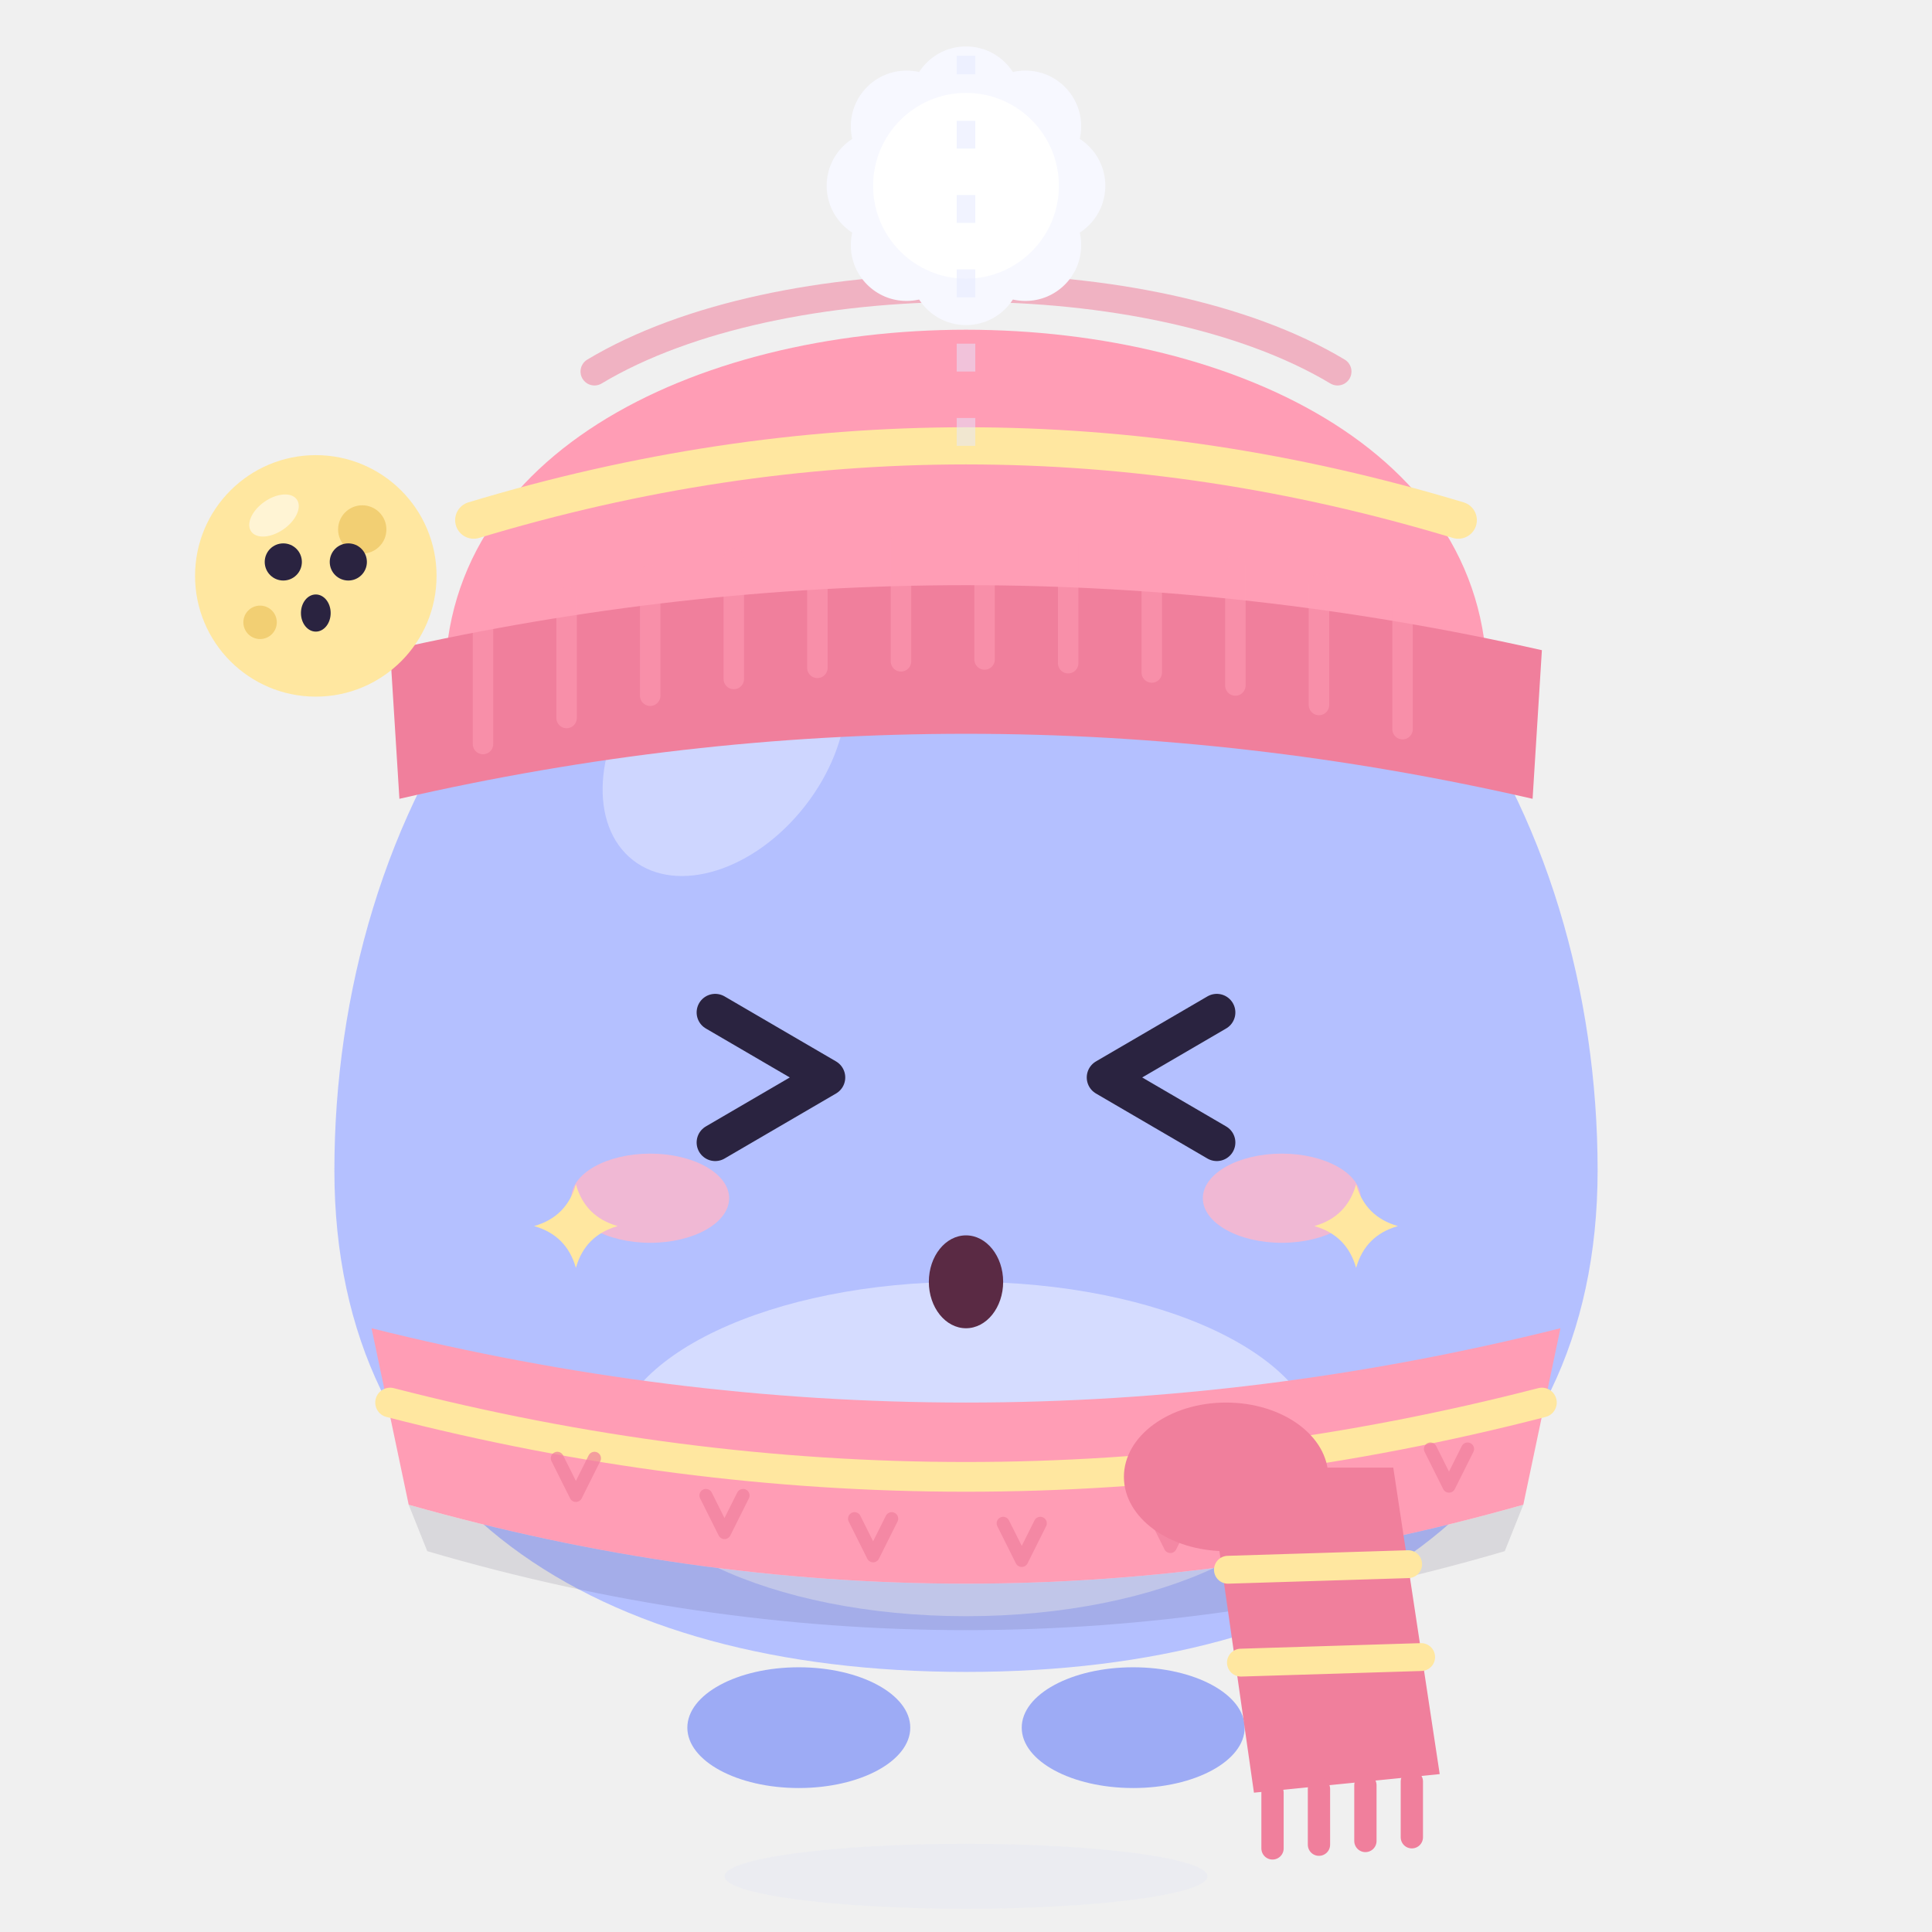
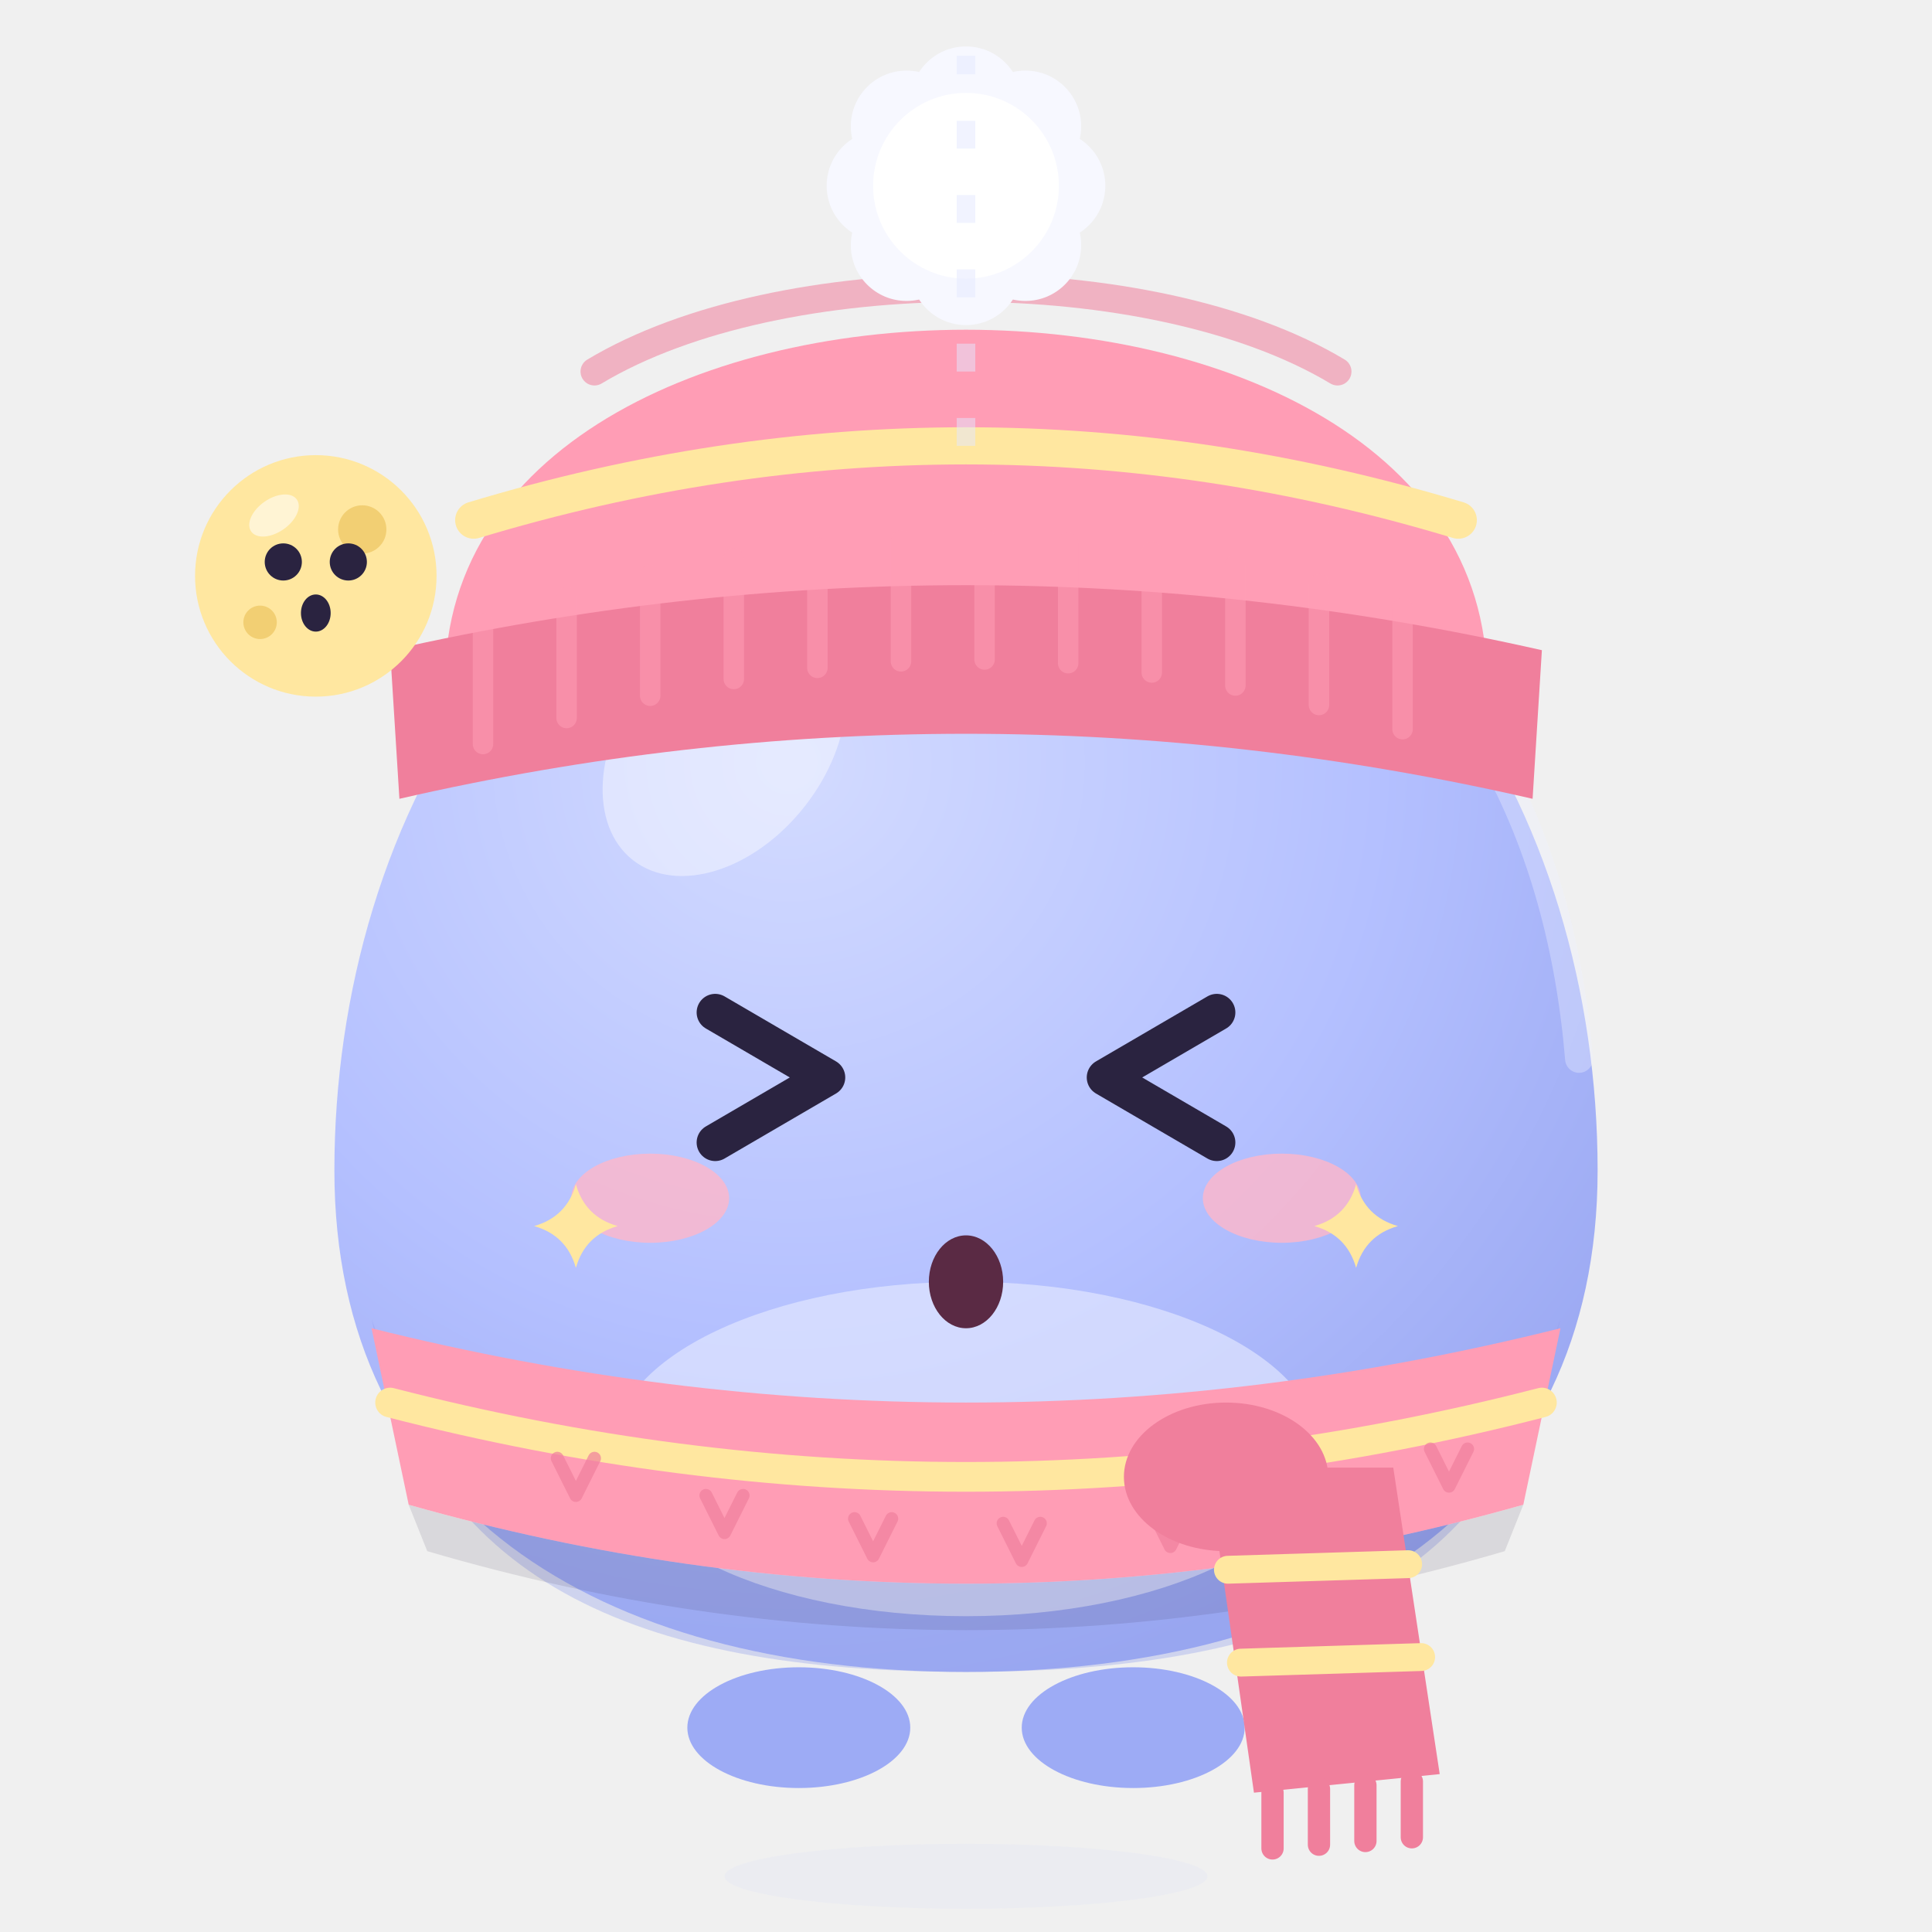
<svg xmlns="http://www.w3.org/2000/svg" width="416" height="416" viewBox="-4 24 208 208" role="img" aria-label="NIMI — grabbed" style="overflow: visible">
  <defs>
-     <radialGradient id="mg36">
+     <radialGradient id="mg35">
      <stop offset="0" stop-color="#FFE7A0" stop-opacity=".55" />
      <stop offset="1" stop-color="#FFE7A0" stop-opacity="0" />
+     </radialGradient>
+     <radialGradient id="mg35b" cx=".36" cy=".26" r=".85">
+       <stop offset="0" stop-color="#D3DBFF" />
+       <stop offset=".55" stop-color="#B4C0FF" />
+       <stop offset="1" stop-color="#97A5F0" />
    </radialGradient>
  </defs>
  <g transform="translate(100 226)">
    <g>
      <ellipse cx="0" cy="0" rx="26" ry="3.5" fill="#B4C0FF" opacity="0.08" />
    </g>
  </g>
  <g>
    <g />
    <g>
      <g>
        <ellipse cx="82" cy="210" rx="12" ry="6.5" fill="#9DABF5" />
      </g>
      <g>
        <ellipse cx="118" cy="210" rx="12" ry="6.5" fill="#9DABF5" />
      </g>
-       <path d="M100 72 C146 72 168 112 168 150 C168 186 140 204 100 204 C60 204 32 186 32 150 C32 112 54 72 100 72 Z" fill="#B4C0FF" />
-       <ellipse cx="74" cy="104" rx="11" ry="16" transform="rotate(38 74 104)" fill="#fff" opacity=".35" />
-       <ellipse cx="100" cy="180" rx="38" ry="18" fill="#E3E8FF" opacity=".7" />
+       <path d="M100 72 C146 72 168 112 168 150 C168 186 140 204 100 204 C60 204 32 186 32 150 C32 112 54 72 100 72 Z" fill="url(#mg35b)" />
+       <path d="M36 166 C46 196 154 196 164 166 C158 194 136 204 100 204 C64 204 42 194 36 166 Z" fill="#8F9DEC" opacity=".35" />
+       <path d="M134 82 C154 94 164 114 166 138" fill="none" stroke="#EEF1FF" stroke-width="3" stroke-linecap="round" opacity=".35" />
+       <ellipse cx="74" cy="104" rx="11" ry="16" transform="rotate(38 74 104)" fill="#fff" opacity=".42" />
+       <circle cx="86" cy="88" r="3.2" fill="#fff" opacity=".5" />
+       <ellipse cx="100" cy="180" rx="38" ry="18" fill="#E3E8FF" opacity=".66" />
      <g>
        <g>
          <ellipse cx="66" cy="153" rx="8.5" ry="4.8" fill="#FFB6C9" opacity=".8" />
          <ellipse cx="134" cy="153" rx="8.5" ry="4.8" fill="#FFB6C9" opacity=".8" />
        </g>
        <path d="M58 151.5 Q58.99 155.01 62.5 156 Q58.99 156.99 58 160.5 Q57.01 156.99 53.5 156 Q57.01 155.01 58 151.5 Z" fill="#FFE7A0" />
        <path d="M142 151.5 Q142.99 155.01 146.5 156 Q142.99 156.99 142 160.5 Q141.01 156.99 137.5 156 Q141.01 155.01 142 151.5 Z" fill="#FFE7A0" />
        <g>
-           <path d="M73 133 L85 140 L73 147" fill="none" stroke="#2A2340" stroke-width="4" stroke-linecap="round" stroke-linejoin="round" />
-           <path d="M127 133 L115 140 L127 147" fill="none" stroke="#2A2340" stroke-width="4" stroke-linecap="round" stroke-linejoin="round" />
+           <g>
+             <path d="M73 133 L85 140 L73 147" fill="none" stroke="#2A2340" stroke-width="4" stroke-linecap="round" stroke-linejoin="round" />
+             <path d="M127 133 L115 140 L127 147" fill="none" stroke="#2A2340" stroke-width="4" stroke-linecap="round" stroke-linejoin="round" />
+           </g>
        </g>
-         <ellipse cx="100" cy="162" rx="4" ry="5" fill="#5A2A44" />
+         <g>
+           <ellipse cx="100" cy="162" rx="4" ry="5" fill="#5A2A44" />
+         </g>
      </g>
      <path d="M40 186 Q100 203 160 186 L158 191 Q100 208 42 191 Z" fill="#2A2340" opacity=".12" />
      <path d="M36 167 Q100 183 164 167 L160 186 Q100 203 40 186 Z" fill="#FF9DB5" />
      <path d="M38 175 Q100 191 162 175" fill="none" stroke="#FFE7A0" stroke-width="3.2" stroke-linecap="round" />
      <path d="M56 181 l2 4 l2 -4" fill="none" stroke="#F07F9C" stroke-width="1.4" stroke-linecap="round" stroke-linejoin="round" opacity=".7" />
      <path d="M72 185 l2 4 l2 -4" fill="none" stroke="#F07F9C" stroke-width="1.4" stroke-linecap="round" stroke-linejoin="round" opacity=".7" />
      <path d="M88 187.5 l2 4 l2 -4" fill="none" stroke="#F07F9C" stroke-width="1.4" stroke-linecap="round" stroke-linejoin="round" opacity=".7" />
      <path d="M104 188 l2 4 l2 -4" fill="none" stroke="#F07F9C" stroke-width="1.4" stroke-linecap="round" stroke-linejoin="round" opacity=".7" />
      <path d="M120 186.5 l2 4 l2 -4" fill="none" stroke="#F07F9C" stroke-width="1.4" stroke-linecap="round" stroke-linejoin="round" opacity=".7" />
      <path d="M136 184 l2 4 l2 -4" fill="none" stroke="#F07F9C" stroke-width="1.4" stroke-linecap="round" stroke-linejoin="round" opacity=".7" />
      <path d="M150 180 l2 4 l2 -4" fill="none" stroke="#F07F9C" stroke-width="1.4" stroke-linecap="round" stroke-linejoin="round" opacity=".7" />
      <ellipse cx="128" cy="183" rx="11" ry="8" fill="#F07F9C" />
      <g transform="translate(126 182)">
        <g>
          <path d="M0 0 L20 0 L25 33 L5 35 Z" fill="#F07F9C" />
          <path d="M2.2 11 L21.6 10.4 M3.6 21 L23 20.4" stroke="#FFE7A0" stroke-width="3" stroke-linecap="round" />
          <path d="M7 35 v6 M12 34.6 v6 M17 34.2 v6 M22 33.8 v6" stroke="#F07F9C" stroke-width="2.4" stroke-linecap="round" />
        </g>
      </g>
      <path d="M44 100 C40 46 160 46 156 100 Z" fill="#FF9DB5" />
      <path d="M60 64 C80 52 120 52 140 64" fill="none" stroke="#F07F9C" stroke-width="3" stroke-linecap="round" opacity=".55" />
      <path d="M47 80 Q100 64 153 80" fill="none" stroke="#FFE7A0" stroke-width="4" stroke-linecap="round" />
      <path d="M38 94 Q100 80 162 94 L161 110 Q100 96 39 110 Z" fill="#F07F9C" />
      <path d="M48 91.1 v13" stroke="#FF9DB5" stroke-width="2.2" stroke-linecap="round" opacity=".55" />
      <path d="M57 88.3 v13" stroke="#FF9DB5" stroke-width="2.2" stroke-linecap="round" opacity=".55" />
      <path d="M66 85.9 v13" stroke="#FF9DB5" stroke-width="2.2" stroke-linecap="round" opacity=".55" />
      <path d="M75 84.1 v13" stroke="#FF9DB5" stroke-width="2.2" stroke-linecap="round" opacity=".55" />
      <path d="M84 82.9 v13" stroke="#FF9DB5" stroke-width="2.2" stroke-linecap="round" opacity=".55" />
      <path d="M93 82.2 v13" stroke="#FF9DB5" stroke-width="2.2" stroke-linecap="round" opacity=".55" />
      <path d="M102 82.0 v13" stroke="#FF9DB5" stroke-width="2.2" stroke-linecap="round" opacity=".55" />
      <path d="M111 82.4 v13" stroke="#FF9DB5" stroke-width="2.2" stroke-linecap="round" opacity=".55" />
      <path d="M120 83.4 v13" stroke="#FF9DB5" stroke-width="2.2" stroke-linecap="round" opacity=".55" />
      <path d="M129 84.8 v13" stroke="#FF9DB5" stroke-width="2.2" stroke-linecap="round" opacity=".55" />
      <path d="M138 86.9 v13" stroke="#FF9DB5" stroke-width="2.2" stroke-linecap="round" opacity=".55" />
      <path d="M147 89.5 v13" stroke="#FF9DB5" stroke-width="2.2" stroke-linecap="round" opacity=".55" />
      <g transform="translate(0 0)">
        <g>
          <circle cx="109.0" cy="44.0" r="6" fill="#F7F8FF" />
          <circle cx="106.4" cy="50.4" r="6" fill="#F7F8FF" />
          <circle cx="100.0" cy="53.0" r="6" fill="#F7F8FF" />
          <circle cx="93.6" cy="50.4" r="6" fill="#F7F8FF" />
          <circle cx="91.0" cy="44.0" r="6" fill="#F7F8FF" />
          <circle cx="93.6" cy="37.6" r="6" fill="#F7F8FF" />
          <circle cx="100.0" cy="35.0" r="6" fill="#F7F8FF" />
          <circle cx="106.4" cy="37.6" r="6" fill="#F7F8FF" />
          <circle cx="100" cy="44" r="10" fill="#FFFFFF" />
          <circle cx="96" cy="40" r="3" fill="#fff" opacity=".9" />
        </g>
      </g>
    </g>
    <g />
    <g transform="translate(30 86)">
      <g>
        <g>
          <circle cx="0" cy="0" r="13" fill="#FFE7A0" />
          <circle cx="5.0" cy="-5.0" r="2.6" fill="#F2CF73" />
          <circle cx="-6.0" cy="5.0" r="1.8" fill="#F2CF73" />
          <ellipse cx="-4.5" cy="-6.5" rx="3.0" ry="1.8" transform="rotate(-35 -4.5 -6.5)" fill="#fff" opacity=".55" />
          <circle cx="-3.5" cy="-1.5" r="2.0" fill="#2A2340" />
          <circle cx="3.5" cy="-1.5" r="2.0" fill="#2A2340" />
          <ellipse cx="0" cy="4.0" rx="1.6" ry="2.0" fill="#2A2340" />
        </g>
      </g>
    </g>
    <path d="M100 72 L100 30" stroke="#E3E8FF" stroke-width="2" stroke-dasharray="3 5" opacity=".5" />
  </g>
</svg>
